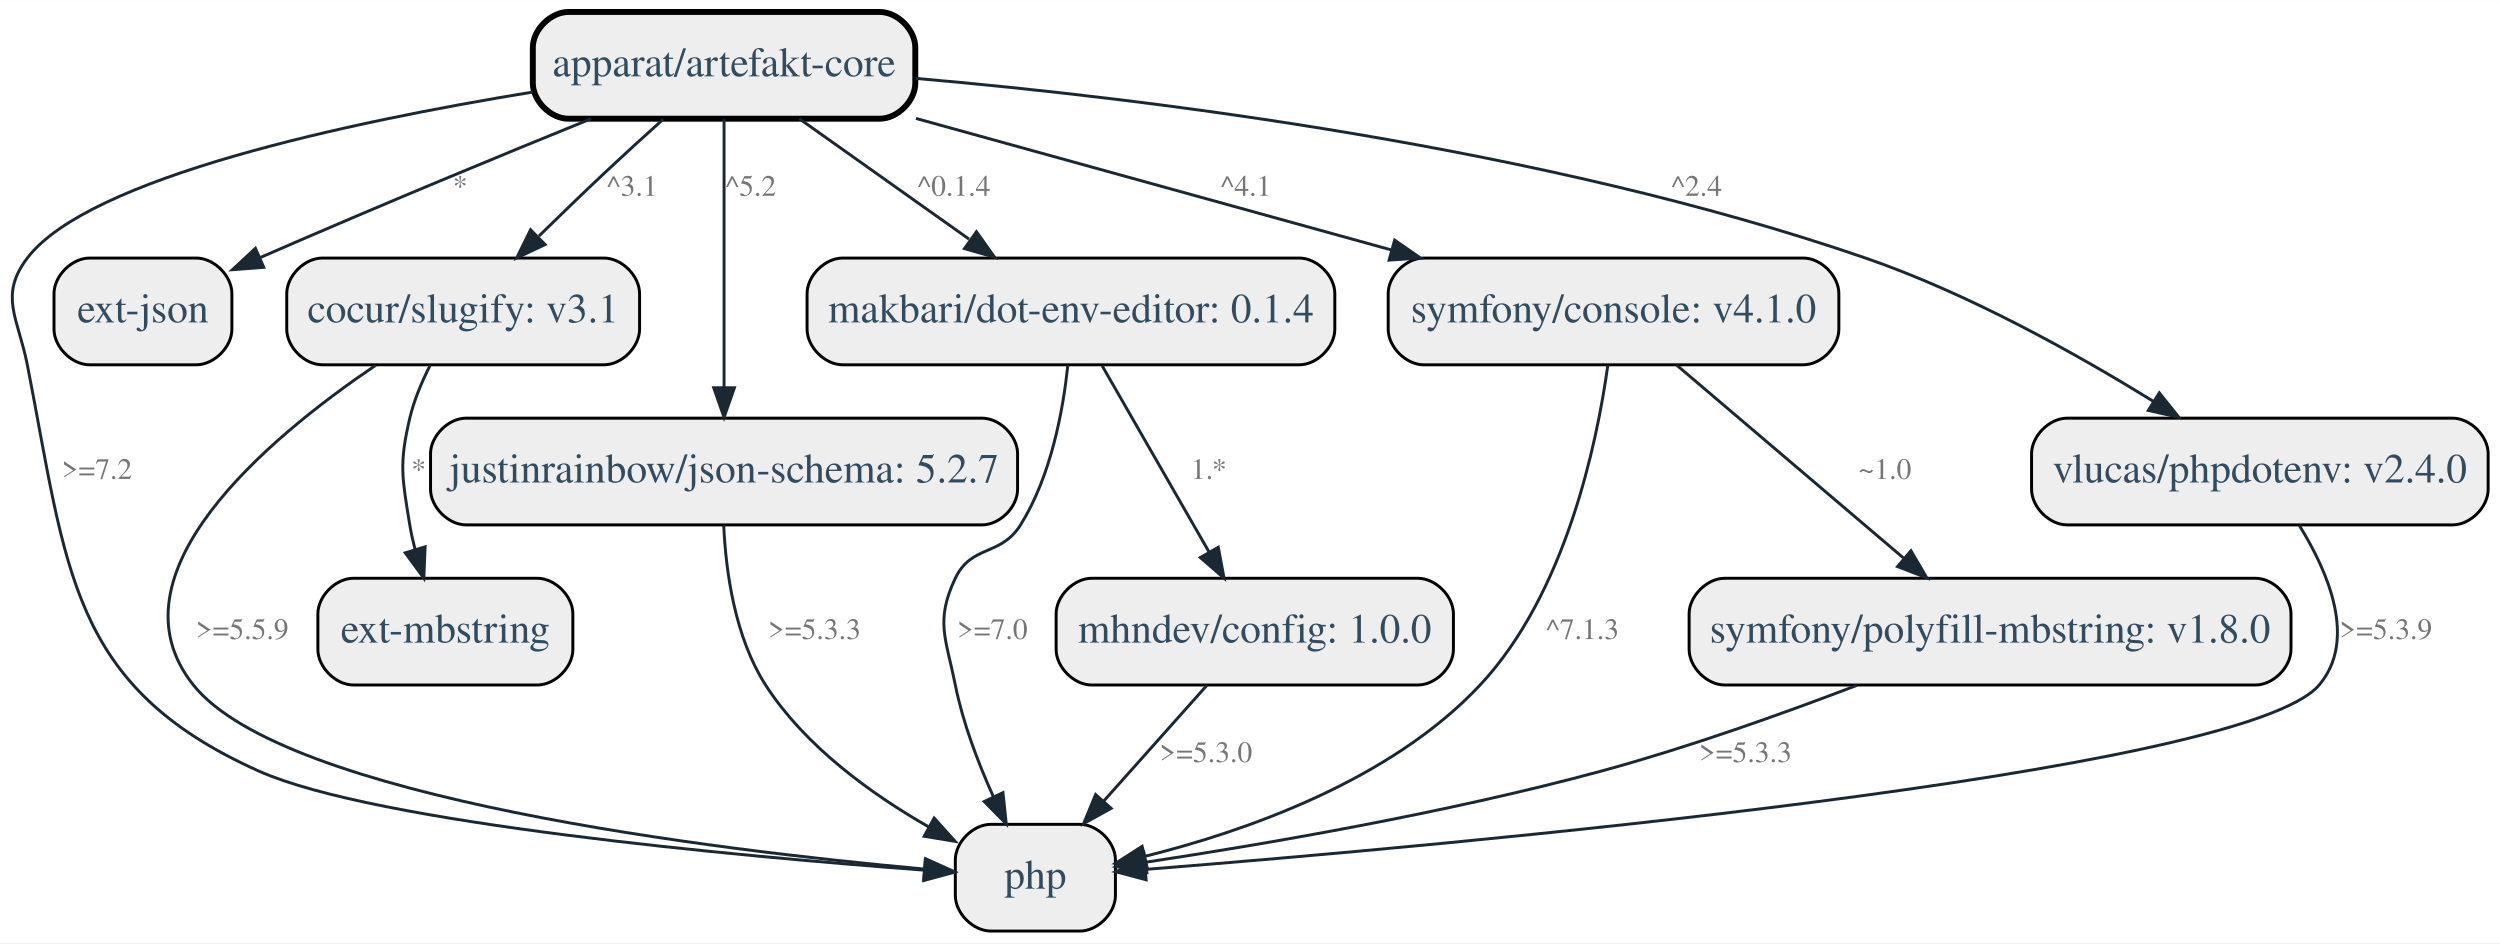
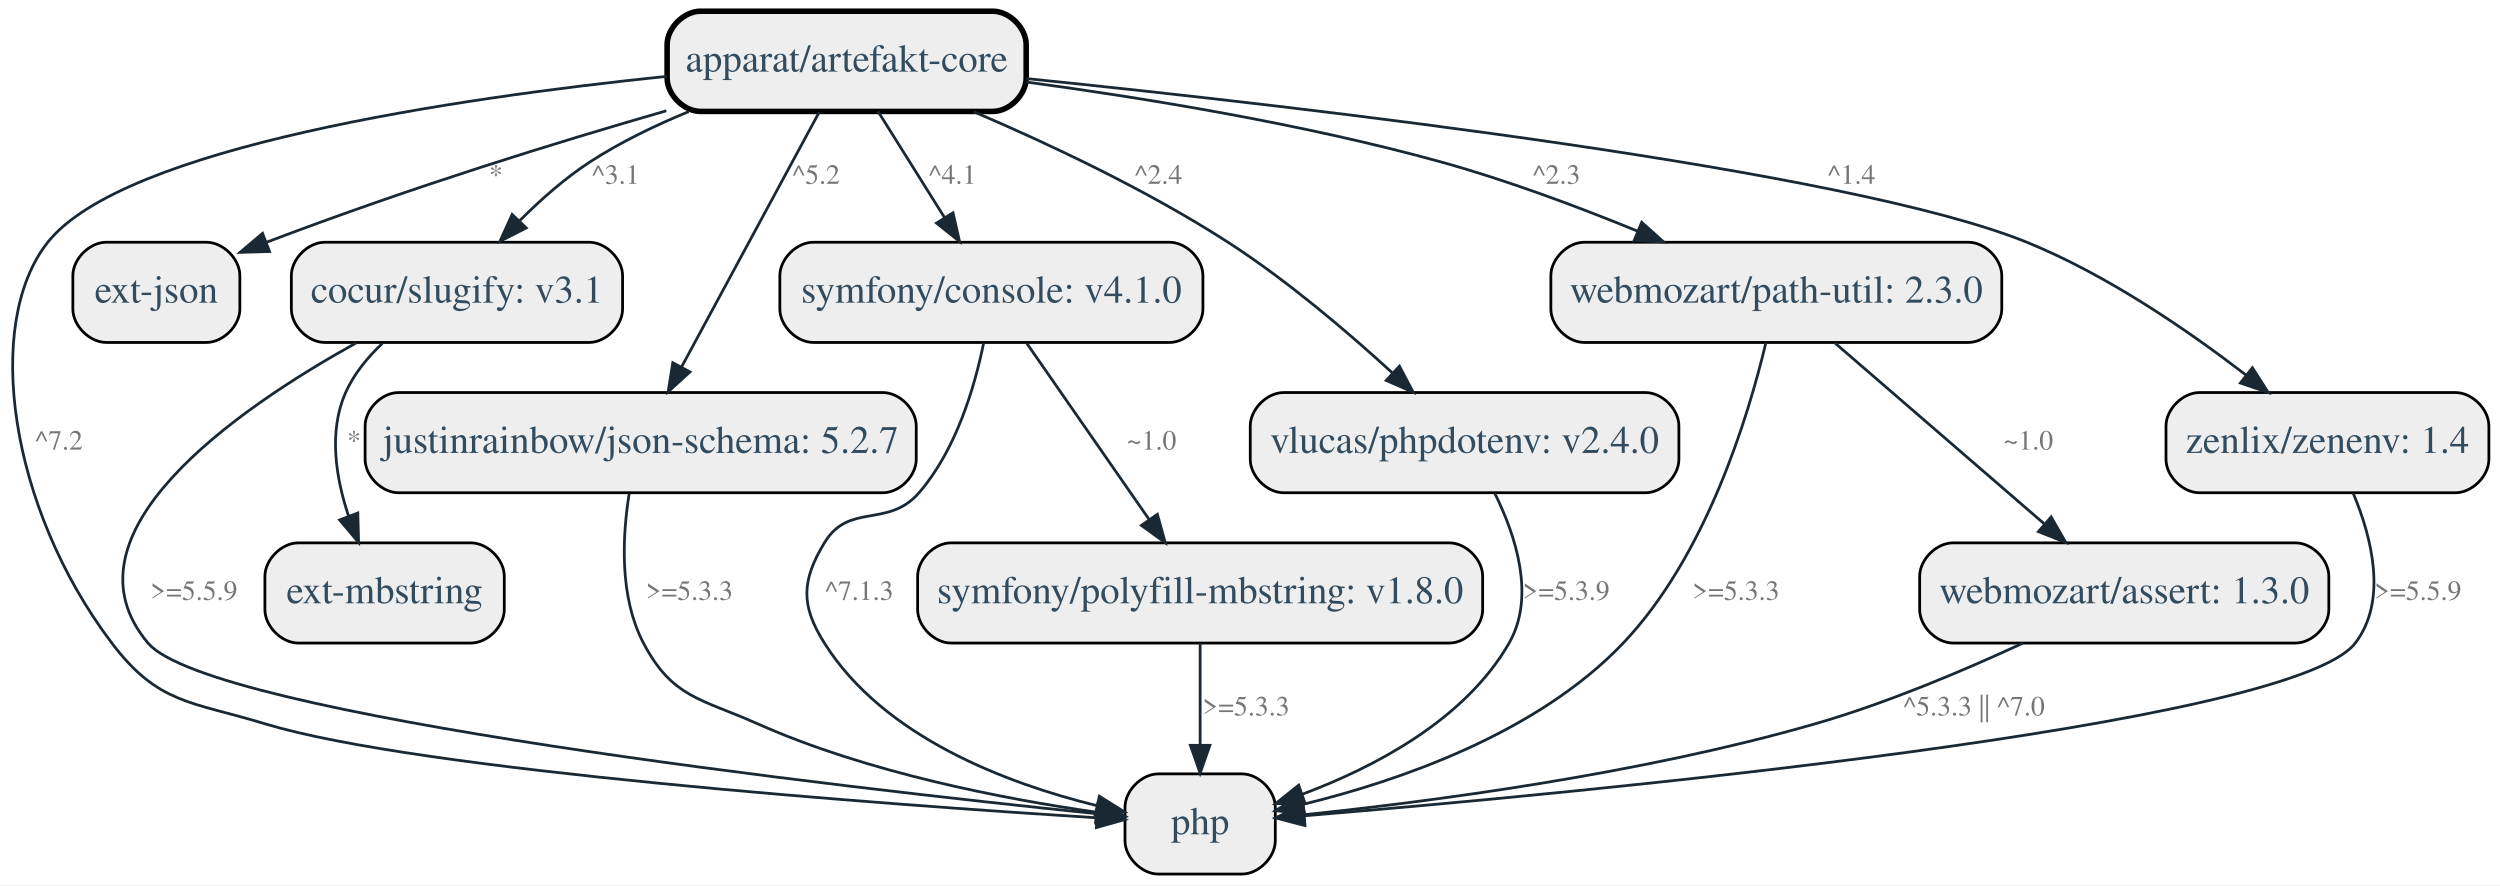
- <svg xmlns="http://www.w3.org/2000/svg" width="843pt" height="318pt" viewBox="0.00 0.00 843.21 318.00">
+ <svg xmlns="http://www.w3.org/2000/svg" width="898pt" height="318pt" viewBox="0.00 0.00 898.17 318.00">
  <g id="graph0" class="graph" transform="scale(1 1) rotate(0) translate(4 314)">
-     <polygon fill="#ffffff" stroke="transparent" points="-4,4 -4,-314 839.215,-314 839.215,4 -4,4" />
+     <polygon fill="#ffffff" stroke="transparent" points="-4,4 -4,-314 894.173,-314 894.173,4 -4,4" />
    <g id="node1" class="node">
-       <path fill="#eeeeee" stroke="#000000" stroke-width="2" d="M292.714,-310C292.714,-310 187.714,-310 187.714,-310 181.714,-310 175.714,-304 175.714,-298 175.714,-298 175.714,-286 175.714,-286 175.714,-280 181.714,-274 187.714,-274 187.714,-274 292.714,-274 292.714,-274 298.714,-274 304.714,-280 304.714,-286 304.714,-286 304.714,-298 304.714,-298 304.714,-304 298.714,-310 292.714,-310" />
-       <text text-anchor="middle" x="240.214" y="-288.3" font-family="Times,serif" font-size="14.00" fill="#314b5f">apparat/artefakt-core</text>
+       <path fill="#eeeeee" stroke="#000000" stroke-width="2" d="M352.673,-310C352.673,-310 247.673,-310 247.673,-310 241.673,-310 235.673,-304 235.673,-298 235.673,-298 235.673,-286 235.673,-286 235.673,-280 241.673,-274 247.673,-274 247.673,-274 352.673,-274 352.673,-274 358.673,-274 364.673,-280 364.673,-286 364.673,-286 364.673,-298 364.673,-298 364.673,-304 358.673,-310 352.673,-310" />
+       <text text-anchor="middle" x="300.173" y="-288.3" font-family="Times,serif" font-size="14.00" fill="#314b5f">apparat/artefakt-core</text>
    </g>
    <g id="node2" class="node">
-       <path fill="#eeeeee" stroke="#000000" d="M360.214,-36C360.214,-36 330.214,-36 330.214,-36 324.214,-36 318.214,-30 318.214,-24 318.214,-24 318.214,-12 318.214,-12 318.214,-6 324.214,0 330.214,0 330.214,0 360.214,0 360.214,0 366.214,0 372.214,-6 372.214,-12 372.214,-12 372.214,-24 372.214,-24 372.214,-30 366.214,-36 360.214,-36" />
-       <text text-anchor="middle" x="345.214" y="-14.3" font-family="Times,serif" font-size="14.00" fill="#314b5f">php</text>
+       <path fill="#eeeeee" stroke="#000000" d="M442.173,-36C442.173,-36 412.173,-36 412.173,-36 406.173,-36 400.173,-30 400.173,-24 400.173,-24 400.173,-12 400.173,-12 400.173,-6 406.173,0 412.173,0 412.173,0 442.173,0 442.173,0 448.173,0 454.173,-6 454.173,-12 454.173,-12 454.173,-24 454.173,-24 454.173,-30 448.173,-36 442.173,-36" />
+       <text text-anchor="middle" x="427.173" y="-14.3" font-family="Times,serif" font-size="14.00" fill="#314b5f">php</text>
    </g>
    <g id="edge1" class="edge">
-       <path fill="none" stroke="#1a2833" d="M175.672,-282.993C113.478,-272.835 25.85,-254.118 5.215,-227 -4.474,-214.267 2.139,-206.702 5.215,-191 18.684,-122.241 19.277,-82.658 83.215,-54 122.524,-36.381 244.971,-25.249 307.559,-20.561" />
-       <polygon fill="#1a2833" stroke="#1a2833" points="308.075,-24.032 317.793,-19.812 307.564,-17.051 308.075,-24.032" />
-       <text text-anchor="middle" x="28.715" y="-152.5" font-family="Times,serif" font-size="10.00" fill="#767676">&gt;=7.2</text>
+       <path fill="none" stroke="#1a2833" d="M235.583,-286.606C159.619,-278.764 40.386,-261.249 13.172,-227 -9.956,-197.892 -.769,-131.827 36.172,-83 52.846,-60.962 64.74,-62.06 91.172,-54 146.309,-37.187 314.777,-24.974 390.101,-20.205" />
+       <polygon fill="#1a2833" stroke="#1a2833" points="390.327,-23.698 400.09,-19.582 389.891,-16.711 390.327,-23.698" />
+       <text text-anchor="middle" x="17.172" y="-152.5" font-family="Times,serif" font-size="10.00" fill="#767676">^7.2</text>
    </g>
    <g id="node3" class="node">
-       <path fill="#eeeeee" stroke="#000000" d="M62.215,-227C62.215,-227 26.215,-227 26.215,-227 20.215,-227 14.214,-221 14.214,-215 14.214,-215 14.214,-203 14.214,-203 14.214,-197 20.215,-191 26.215,-191 26.215,-191 62.215,-191 62.215,-191 68.215,-191 74.215,-197 74.215,-203 74.215,-203 74.215,-215 74.215,-215 74.215,-221 68.215,-227 62.215,-227" />
-       <text text-anchor="middle" x="44.215" y="-205.3" font-family="Times,serif" font-size="14.00" fill="#314b5f">ext-json</text>
+       <path fill="#eeeeee" stroke="#000000" d="M70.172,-227C70.172,-227 34.172,-227 34.172,-227 28.172,-227 22.172,-221 22.172,-215 22.172,-215 22.172,-203 22.172,-203 22.172,-197 28.172,-191 34.172,-191 34.172,-191 70.172,-191 70.172,-191 76.172,-191 82.172,-197 82.172,-203 82.172,-203 82.172,-215 82.172,-215 82.172,-221 76.172,-227 70.172,-227" />
+       <text text-anchor="middle" x="52.172" y="-205.3" font-family="Times,serif" font-size="14.00" fill="#314b5f">ext-json</text>
    </g>
    <g id="edge2" class="edge">
-       <path fill="none" stroke="#1a2833" d="M195.349,-273.98C165.931,-262.038 126.449,-245.774 83.589,-227.095" />
-       <polygon fill="#1a2833" stroke="#1a2833" points="84.959,-223.874 74.394,-223.073 82.154,-230.288 84.959,-223.874" />
-       <text text-anchor="middle" x="151.214" y="-248" font-family="Times,serif" font-size="10.00" fill="#767676">*</text>
+       <path fill="none" stroke="#1a2833" d="M235.398,-274.231C196.096,-262.902 144.893,-247.173 91.817,-227.026" />
+       <polygon fill="#1a2833" stroke="#1a2833" points="92.829,-223.666 82.239,-223.35 90.32,-230.201 92.829,-223.666" />
+       <text text-anchor="middle" x="174.173" y="-248" font-family="Times,serif" font-size="10.00" fill="#767676">*</text>
    </g>
    <g id="node4" class="node">
-       <path fill="#eeeeee" stroke="#000000" d="M199.714,-227C199.714,-227 104.715,-227 104.715,-227 98.715,-227 92.715,-221 92.715,-215 92.715,-215 92.715,-203 92.715,-203 92.715,-197 98.715,-191 104.715,-191 104.715,-191 199.714,-191 199.714,-191 205.714,-191 211.714,-197 211.714,-203 211.714,-203 211.714,-215 211.714,-215 211.714,-221 205.714,-227 199.714,-227" />
-       <text text-anchor="middle" x="152.214" y="-205.3" font-family="Times,serif" font-size="14.00" fill="#314b5f">cocur/slugify: v3.1</text>
+       <path fill="#eeeeee" stroke="#000000" d="M207.673,-227C207.673,-227 112.672,-227 112.672,-227 106.672,-227 100.672,-221 100.672,-215 100.672,-215 100.672,-203 100.672,-203 100.672,-197 106.672,-191 112.672,-191 112.672,-191 207.673,-191 207.673,-191 213.673,-191 219.673,-197 219.673,-203 219.673,-203 219.673,-215 219.673,-215 219.673,-221 213.673,-227 207.673,-227" />
+       <text text-anchor="middle" x="160.173" y="-205.3" font-family="Times,serif" font-size="14.00" fill="#314b5f">cocur/slugify: v3.1</text>
    </g>
    <g id="edge3" class="edge">
-       <path fill="none" stroke="#1a2833" d="M219.715,-273.85C213.41,-268.187 206.481,-261.883 200.214,-256 192.846,-249.083 184.966,-241.463 177.765,-234.409" />
-       <polygon fill="#1a2833" stroke="#1a2833" points="179.857,-231.556 170.274,-227.037 174.947,-236.546 179.857,-231.556" />
-       <text text-anchor="middle" x="209.214" y="-248" font-family="Times,serif" font-size="10.00" fill="#767676">^3.1</text>
+       <path fill="none" stroke="#1a2833" d="M243.435,-273.933C231.344,-268.966 218.975,-262.984 208.173,-256 199.064,-250.111 190.238,-242.298 182.693,-234.736" />
+       <polygon fill="#1a2833" stroke="#1a2833" points="185.054,-232.141 175.61,-227.338 179.998,-236.982 185.054,-232.141" />
+       <text text-anchor="middle" x="217.173" y="-248" font-family="Times,serif" font-size="10.00" fill="#767676">^3.1</text>
    </g>
    <g id="node5" class="node">
-       <path fill="#eeeeee" stroke="#000000" d="M327.214,-173C327.214,-173 153.214,-173 153.214,-173 147.214,-173 141.214,-167 141.214,-161 141.214,-161 141.214,-149 141.214,-149 141.214,-143 147.214,-137 153.214,-137 153.214,-137 327.214,-137 327.214,-137 333.214,-137 339.214,-143 339.214,-149 339.214,-149 339.214,-161 339.214,-161 339.214,-167 333.214,-173 327.214,-173" />
-       <text text-anchor="middle" x="240.214" y="-151.3" font-family="Times,serif" font-size="14.00" fill="#314b5f">justinrainbow/json-schema: 5.2.7</text>
+       <path fill="#eeeeee" stroke="#000000" d="M313.173,-173C313.173,-173 139.173,-173 139.173,-173 133.173,-173 127.172,-167 127.172,-161 127.172,-161 127.172,-149 127.172,-149 127.172,-143 133.173,-137 139.173,-137 139.173,-137 313.173,-137 313.173,-137 319.173,-137 325.173,-143 325.173,-149 325.173,-149 325.173,-161 325.173,-161 325.173,-167 319.173,-173 313.173,-173" />
+       <text text-anchor="middle" x="226.173" y="-151.3" font-family="Times,serif" font-size="14.00" fill="#314b5f">justinrainbow/json-schema: 5.2.7</text>
    </g>
    <g id="edge4" class="edge">
-       <path fill="none" stroke="#1a2833" d="M240.214,-273.808C240.214,-250.675 240.214,-210.484 240.214,-183.324" />
-       <polygon fill="#1a2833" stroke="#1a2833" points="243.715,-183.268 240.214,-173.268 236.715,-183.268 243.715,-183.268" />
-       <text text-anchor="middle" x="249.214" y="-248" font-family="Times,serif" font-size="10.00" fill="#767676">^5.2</text>
+       <path fill="none" stroke="#1a2833" d="M290.346,-273.808C277.685,-250.368 255.564,-209.414 240.891,-182.25" />
+       <polygon fill="#1a2833" stroke="#1a2833" points="243.872,-180.403 236.04,-173.268 237.713,-183.73 243.872,-180.403" />
+       <text text-anchor="middle" x="289.173" y="-248" font-family="Times,serif" font-size="10.00" fill="#767676">^5.2</text>
    </g>
    <g id="node6" class="node">
-       <path fill="#eeeeee" stroke="#000000" d="M434.214,-227C434.214,-227 280.214,-227 280.214,-227 274.214,-227 268.214,-221 268.214,-215 268.214,-215 268.214,-203 268.214,-203 268.214,-197 274.214,-191 280.214,-191 280.214,-191 434.214,-191 434.214,-191 440.214,-191 446.214,-197 446.214,-203 446.214,-203 446.214,-215 446.214,-215 446.214,-221 440.214,-227 434.214,-227" />
-       <text text-anchor="middle" x="357.214" y="-205.3" font-family="Times,serif" font-size="14.00" fill="#314b5f">makbari/dot-env-editor: 0.1.4</text>
+       <path fill="#eeeeee" stroke="#000000" d="M416.173,-227C416.173,-227 288.173,-227 288.173,-227 282.173,-227 276.173,-221 276.173,-215 276.173,-215 276.173,-203 276.173,-203 276.173,-197 282.173,-191 288.173,-191 288.173,-191 416.173,-191 416.173,-191 422.173,-191 428.173,-197 428.173,-203 428.173,-203 428.173,-215 428.173,-215 428.173,-221 422.173,-227 416.173,-227" />
+       <text text-anchor="middle" x="352.173" y="-205.3" font-family="Times,serif" font-size="14.00" fill="#314b5f">symfony/console: v4.1.0</text>
    </g>
    <g id="edge5" class="edge">
-       <path fill="none" stroke="#1a2833" d="M265.602,-273.99C282.351,-262.108 304.501,-246.395 322.825,-233.396" />
-       <polygon fill="#1a2833" stroke="#1a2833" points="325.342,-235.902 331.473,-227.261 321.291,-230.193 325.342,-235.902" />
-       <text text-anchor="middle" x="317.714" y="-248" font-family="Times,serif" font-size="10.00" fill="#767676">^0.1.4</text>
+       <path fill="none" stroke="#1a2833" d="M311.456,-273.99C318.426,-262.864 327.501,-248.379 335.314,-235.909" />
+       <polygon fill="#1a2833" stroke="#1a2833" points="338.389,-237.594 340.732,-227.261 332.457,-233.877 338.389,-237.594" />
+       <text text-anchor="middle" x="338.173" y="-248" font-family="Times,serif" font-size="10.00" fill="#767676">^4.1</text>
    </g>
    <g id="node7" class="node">
-       <path fill="#eeeeee" stroke="#000000" d="M604.215,-227C604.215,-227 476.214,-227 476.214,-227 470.214,-227 464.214,-221 464.214,-215 464.214,-215 464.214,-203 464.214,-203 464.214,-197 470.214,-191 476.214,-191 476.214,-191 604.215,-191 604.215,-191 610.215,-191 616.215,-197 616.215,-203 616.215,-203 616.215,-215 616.215,-215 616.215,-221 610.215,-227 604.215,-227" />
-       <text text-anchor="middle" x="540.215" y="-205.3" font-family="Times,serif" font-size="14.00" fill="#314b5f">symfony/console: v4.1.0</text>
+       <path fill="#eeeeee" stroke="#000000" d="M587.173,-173C587.173,-173 457.173,-173 457.173,-173 451.173,-173 445.173,-167 445.173,-161 445.173,-161 445.173,-149 445.173,-149 445.173,-143 451.173,-137 457.173,-137 457.173,-137 587.173,-137 587.173,-137 593.173,-137 599.173,-143 599.173,-149 599.173,-149 599.173,-161 599.173,-161 599.173,-167 593.173,-173 587.173,-173" />
+       <text text-anchor="middle" x="522.173" y="-151.3" font-family="Times,serif" font-size="14.00" fill="#314b5f">vlucas/phpdotenv: v2.4.0</text>
    </g>
    <g id="edge6" class="edge">
-       <path fill="none" stroke="#1a2833" d="M304.941,-274.092C352.094,-261.047 416.082,-243.343 465.424,-229.692" />
-       <polygon fill="#1a2833" stroke="#1a2833" points="466.383,-233.058 475.087,-227.019 464.516,-226.312 466.383,-233.058" />
-       <text text-anchor="middle" x="416.214" y="-248" font-family="Times,serif" font-size="10.00" fill="#767676">^4.1</text>
+       <path fill="none" stroke="#1a2833" d="M345.851,-273.879C373.265,-262.15 408.302,-245.623 437.173,-227 458.401,-213.306 480.096,-194.841 496.255,-180.039" />
+       <polygon fill="#1a2833" stroke="#1a2833" points="498.774,-182.476 503.716,-173.104 494.009,-177.349 498.774,-182.476" />
+       <text text-anchor="middle" x="412.173" y="-248" font-family="Times,serif" font-size="10.00" fill="#767676">^2.4</text>
    </g>
    <g id="node8" class="node">
-       <path fill="#eeeeee" stroke="#000000" d="M823.215,-173C823.215,-173 693.215,-173 693.215,-173 687.215,-173 681.215,-167 681.215,-161 681.215,-161 681.215,-149 681.215,-149 681.215,-143 687.215,-137 693.215,-137 693.215,-137 823.215,-137 823.215,-137 829.215,-137 835.215,-143 835.215,-149 835.215,-149 835.215,-161 835.215,-161 835.215,-167 829.215,-173 823.215,-173" />
-       <text text-anchor="middle" x="758.215" y="-151.3" font-family="Times,serif" font-size="14.00" fill="#314b5f">vlucas/phpdotenv: v2.4.0</text>
+       <path fill="#eeeeee" stroke="#000000" d="M703.173,-227C703.173,-227 565.173,-227 565.173,-227 559.173,-227 553.173,-221 553.173,-215 553.173,-215 553.173,-203 553.173,-203 553.173,-197 559.173,-191 565.173,-191 565.173,-191 703.173,-191 703.173,-191 709.173,-191 715.173,-197 715.173,-203 715.173,-203 715.173,-215 715.173,-215 715.173,-221 709.173,-227 703.173,-227" />
+       <text text-anchor="middle" x="634.173" y="-205.3" font-family="Times,serif" font-size="14.00" fill="#314b5f">webmozart/path-util: 2.3.0</text>
    </g>
    <g id="edge7" class="edge">
-       <path fill="none" stroke="#1a2833" d="M304.824,-287.598C382.628,-280.83 516.42,-264.474 625.215,-227 659.857,-215.067 696.252,-194.75 722.194,-178.734" />
-       <polygon fill="#1a2833" stroke="#1a2833" points="724.3,-181.546 730.915,-173.27 720.583,-175.614 724.3,-181.546" />
-       <text text-anchor="middle" x="568.215" y="-248" font-family="Times,serif" font-size="10.00" fill="#767676">^2.4</text>
+       <path fill="none" stroke="#1a2833" d="M364.76,-284.556C407.38,-278.798 464.182,-269.504 513.173,-256 537.113,-249.401 562.862,-239.775 584.428,-230.95" />
+       <polygon fill="#1a2833" stroke="#1a2833" points="585.814,-234.164 593.707,-227.097 583.13,-227.7 585.814,-234.164" />
+       <text text-anchor="middle" x="555.173" y="-248" font-family="Times,serif" font-size="10.00" fill="#767676">^2.3</text>
+     </g>
+     <g id="node9" class="node">
+       <path fill="#eeeeee" stroke="#000000" d="M878.173,-173C878.173,-173 786.173,-173 786.173,-173 780.173,-173 774.173,-167 774.173,-161 774.173,-161 774.173,-149 774.173,-149 774.173,-143 780.173,-137 786.173,-137 786.173,-137 878.173,-137 878.173,-137 884.173,-137 890.173,-143 890.173,-149 890.173,-149 890.173,-161 890.173,-161 890.173,-167 884.173,-173 878.173,-173" />
+       <text text-anchor="middle" x="832.173" y="-151.3" font-family="Times,serif" font-size="14.00" fill="#314b5f">zenlix/zenenv: 1.4</text>
+     </g>
+     <g id="edge8" class="edge">
+       <path fill="none" stroke="#1a2833" d="M364.783,-285.799C466.824,-275.388 660.266,-252.963 724.173,-227 752.981,-215.296 782.111,-195.29 802.846,-179.333" />
+       <polygon fill="#1a2833" stroke="#1a2833" points="805.21,-181.927 810.916,-173 800.888,-176.421 805.21,-181.927" />
+       <text text-anchor="middle" x="661.173" y="-248" font-family="Times,serif" font-size="10.00" fill="#767676">^1.4</text>
+     </g>
+     <g id="edge10" class="edge">
+       <path fill="none" stroke="#1a2833" d="M123.993,-190.857C80.238,-166.567 16.296,-122.012 49.172,-83 71.1,-56.98 299.003,-31.072 389.973,-21.686" />
+       <polygon fill="#1a2833" stroke="#1a2833" points="390.521,-25.148 400.114,-20.649 389.81,-18.184 390.521,-25.148" />
+       <text text-anchor="middle" x="65.672" y="-98.5" font-family="Times,serif" font-size="10.00" fill="#767676">&gt;=5.5.9</text>
+     </g>
+     <g id="node10" class="node">
+       <path fill="#eeeeee" stroke="#000000" d="M165.173,-119C165.173,-119 103.172,-119 103.172,-119 97.172,-119 91.172,-113 91.172,-107 91.172,-107 91.172,-95 91.172,-95 91.172,-89 97.172,-83 103.172,-83 103.172,-83 165.173,-83 165.173,-83 171.173,-83 177.173,-89 177.173,-95 177.173,-95 177.173,-107 177.173,-107 177.173,-113 171.173,-119 165.173,-119" />
+       <text text-anchor="middle" x="134.173" y="-97.3" font-family="Times,serif" font-size="14.00" fill="#314b5f">ext-mbstring</text>
    </g>
    <g id="edge9" class="edge">
-       <path fill="none" stroke="#1a2833" d="M122.749,-190.869C86.035,-166.026 31.531,-120.244 61.215,-83 91.65,-44.812 237.739,-27.253 307.704,-20.928" />
-       <polygon fill="#1a2833" stroke="#1a2833" points="308.193,-24.399 317.851,-20.042 307.584,-17.426 308.193,-24.399" />
-       <text text-anchor="middle" x="77.715" y="-98.5" font-family="Times,serif" font-size="10.00" fill="#767676">&gt;=5.5.9</text>
+       <path fill="none" stroke="#1a2833" d="M133.35,-190.645C128.009,-185.6 123.137,-179.657 120.172,-173 113.961,-159.053 116.639,-142.376 121.242,-128.587" />
+       <polygon fill="#1a2833" stroke="#1a2833" points="124.552,-129.727 124.834,-119.136 118.009,-127.24 124.552,-129.727" />
+       <text text-anchor="middle" x="123.172" y="-152.5" font-family="Times,serif" font-size="10.00" fill="#767676">*</text>
    </g>
-     <g id="node9" class="node">
-       <path fill="#eeeeee" stroke="#000000" d="M177.214,-119C177.214,-119 115.215,-119 115.215,-119 109.215,-119 103.215,-113 103.215,-107 103.215,-107 103.215,-95 103.215,-95 103.215,-89 109.215,-83 115.215,-83 115.215,-83 177.214,-83 177.214,-83 183.214,-83 189.214,-89 189.214,-95 189.214,-95 189.214,-107 189.214,-107 189.214,-113 183.214,-119 177.214,-119" />
-       <text text-anchor="middle" x="146.214" y="-97.3" font-family="Times,serif" font-size="14.00" fill="#314b5f">ext-mbstring</text>
-     </g>
-     <g id="edge8" class="edge">
-       <path fill="none" stroke="#1a2833" d="M141.147,-190.941C138.313,-185.387 135.659,-179.121 134.214,-173 130.538,-157.428 131.652,-152.793 134.214,-137 134.655,-134.289 135.269,-131.506 135.99,-128.747" />
-       <polygon fill="#1a2833" stroke="#1a2833" points="139.385,-129.613 138.945,-119.028 132.688,-127.577 139.385,-129.613" />
-       <text text-anchor="middle" x="137.214" y="-152.5" font-family="Times,serif" font-size="10.00" fill="#767676">*</text>
-     </g>
-     <g id="edge10" class="edge">
-       <path fill="none" stroke="#1a2833" d="M240.101,-136.762C240.815,-121.319 243.817,-99.175 254.214,-83 267.537,-62.275 290.013,-46.124 309.293,-35.106" />
-       <polygon fill="#1a2833" stroke="#1a2833" points="311.067,-38.126 318.164,-30.26 307.71,-31.983 311.067,-38.126" />
-       <text text-anchor="middle" x="270.714" y="-98.5" font-family="Times,serif" font-size="10.00" fill="#767676">&gt;=5.3.3</text>
+     <g id="edge11" class="edge">
+       <path fill="none" stroke="#1a2833" d="M222.052,-136.725C219.596,-121.461 218.438,-99.593 227.173,-83 237.569,-63.249 247.785,-63.084 268.173,-54 307.714,-36.383 356.762,-26.966 389.843,-22.24" />
+       <polygon fill="#1a2833" stroke="#1a2833" points="390.55,-25.676 399.99,-20.866 389.611,-18.739 390.55,-25.676" />
+       <text text-anchor="middle" x="243.673" y="-98.5" font-family="Times,serif" font-size="10.00" fill="#767676">&gt;=5.3.3</text>
    </g>
    <g id="edge12" class="edge">
-       <path fill="none" stroke="#1a2833" d="M356.167,-190.899C354.559,-175.542 350.491,-153.447 340.214,-137 333.52,-126.286 323.625,-130.417 318.214,-119 311.363,-104.541 315.085,-98.691 318.214,-83 320.765,-70.209 325.883,-56.785 330.983,-45.48" />
-       <polygon fill="#1a2833" stroke="#1a2833" points="334.28,-46.694 335.396,-36.158 327.953,-43.699 334.28,-46.694" />
-       <text text-anchor="middle" x="330.714" y="-98.5" font-family="Times,serif" font-size="10.00" fill="#767676">&gt;=7.0</text>
+       <path fill="none" stroke="#1a2833" d="M349.408,-190.868C346.19,-175.071 339.507,-152.351 326.173,-137 314.96,-124.092 300.992,-133.648 292.173,-119 283.92,-105.293 283.659,-96.547 292.173,-83 313.466,-49.114 357.924,-32.482 390.013,-24.603" />
+       <polygon fill="#1a2833" stroke="#1a2833" points="390.978,-27.973 399.952,-22.342 389.425,-21.147 390.978,-27.973" />
+       <text text-anchor="middle" x="304.673" y="-98.5" font-family="Times,serif" font-size="10.00" fill="#767676">^7.1.3</text>
    </g>
-     <g id="node10" class="node">
-       <path fill="#eeeeee" stroke="#000000" d="M474.214,-119C474.214,-119 364.214,-119 364.214,-119 358.214,-119 352.214,-113 352.214,-107 352.214,-107 352.214,-95 352.214,-95 352.214,-89 358.214,-83 364.214,-83 364.214,-83 474.214,-83 474.214,-83 480.214,-83 486.214,-89 486.214,-95 486.214,-95 486.214,-107 486.214,-107 486.214,-113 480.214,-119 474.214,-119" />
-       <text text-anchor="middle" x="419.214" y="-97.3" font-family="Times,serif" font-size="14.00" fill="#314b5f">mhndev/config: 1.0.0</text>
+     <g id="node11" class="node">
+       <path fill="#eeeeee" stroke="#000000" d="M516.673,-119C516.673,-119 337.673,-119 337.673,-119 331.673,-119 325.673,-113 325.673,-107 325.673,-107 325.673,-95 325.673,-95 325.673,-89 331.673,-83 337.673,-83 337.673,-83 516.673,-83 516.673,-83 522.673,-83 528.673,-89 528.673,-95 528.673,-95 528.673,-107 528.673,-107 528.673,-113 522.673,-119 516.673,-119" />
+       <text text-anchor="middle" x="427.173" y="-97.3" font-family="Times,serif" font-size="14.00" fill="#314b5f">symfony/polyfill-mbstring: v1.8.0</text>
    </g>
-     <g id="edge11" class="edge">
-       <path fill="none" stroke="#1a2833" d="M367.732,-190.679C377.634,-173.431 392.582,-147.391 403.825,-127.808" />
-       <polygon fill="#1a2833" stroke="#1a2833" points="406.909,-129.465 408.852,-119.05 400.838,-125.98 406.909,-129.465" />
-       <text text-anchor="middle" x="403.714" y="-152.5" font-family="Times,serif" font-size="10.00" fill="#767676">1.*</text>
+     <g id="edge13" class="edge">
+       <path fill="none" stroke="#1a2833" d="M364.895,-190.679C376.982,-173.275 395.284,-146.919 408.924,-127.278" />
+       <polygon fill="#1a2833" stroke="#1a2833" points="411.808,-129.26 414.638,-119.05 406.059,-125.267 411.808,-129.26" />
+       <text text-anchor="middle" x="409.673" y="-152.5" font-family="Times,serif" font-size="10.00" fill="#767676">~1.0</text>
+     </g>
+     <g id="edge15" class="edge">
+       <path fill="none" stroke="#1a2833" d="M533.043,-136.761C540.59,-121.519 547.725,-99.664 538.173,-83 522.317,-55.341 489.626,-38.317 463.807,-28.667" />
+       <polygon fill="#1a2833" stroke="#1a2833" points="464.893,-25.339 454.298,-25.323 462.57,-31.943 464.893,-25.339" />
+       <text text-anchor="middle" x="558.673" y="-98.5" font-family="Times,serif" font-size="10.00" fill="#767676">&gt;=5.3.9</text>
+     </g>
+     <g id="edge17" class="edge">
+       <path fill="none" stroke="#1a2833" d="M630.441,-190.955C624.107,-164.333 608.937,-114.312 579.173,-83 548.26,-50.481 498.42,-33.44 464.297,-25.099" />
+       <polygon fill="#1a2833" stroke="#1a2833" points="464.78,-21.619 454.25,-22.782 463.207,-28.439 464.78,-21.619" />
+       <text text-anchor="middle" x="619.673" y="-98.5" font-family="Times,serif" font-size="10.00" fill="#767676">&gt;=5.3.3</text>
+     </g>
+     <g id="node12" class="node">
+       <path fill="#eeeeee" stroke="#000000" d="M820.673,-119C820.673,-119 697.673,-119 697.673,-119 691.673,-119 685.673,-113 685.673,-107 685.673,-107 685.673,-95 685.673,-95 685.673,-89 691.673,-83 697.673,-83 697.673,-83 820.673,-83 820.673,-83 826.673,-83 832.673,-89 832.673,-95 832.673,-95 832.673,-107 832.673,-107 832.673,-113 826.673,-119 820.673,-119" />
+       <text text-anchor="middle" x="759.173" y="-97.3" font-family="Times,serif" font-size="14.00" fill="#314b5f">webmozart/assert: 1.3.0</text>
+     </g>
+     <g id="edge18" class="edge">
+       <path fill="none" stroke="#1a2833" d="M655.095,-190.923C675.735,-173.09 707.448,-145.69 730.444,-125.821" />
+       <polygon fill="#1a2833" stroke="#1a2833" points="732.903,-128.322 738.182,-119.136 728.327,-123.025 732.903,-128.322" />
+       <text text-anchor="middle" x="724.673" y="-152.5" font-family="Times,serif" font-size="10.00" fill="#767676">~1.0</text>
+     </g>
+     <g id="edge19" class="edge">
+       <path fill="none" stroke="#1a2833" d="M841.424,-136.86C848.041,-121.058 853.905,-98.335 842.173,-83 819.245,-53.032 562.159,-29.037 464.502,-20.943" />
+       <polygon fill="#1a2833" stroke="#1a2833" points="464.733,-17.45 454.481,-20.122 464.162,-24.427 464.733,-17.45" />
+       <text text-anchor="middle" x="864.673" y="-98.5" font-family="Times,serif" font-size="10.00" fill="#767676">&gt;=5.5.9</text>
    </g>
    <g id="edge14" class="edge">
-       <path fill="none" stroke="#1a2833" d="M538.289,-190.796C534.546,-163.97 523.948,-113.692 495.214,-83 464.98,-50.704 415.952,-33.639 382.227,-25.231" />
-       <polygon fill="#1a2833" stroke="#1a2833" points="382.826,-21.776 372.29,-22.892 381.222,-28.59 382.826,-21.776" />
-       <text text-anchor="middle" x="529.715" y="-98.5" font-family="Times,serif" font-size="10.00" fill="#767676">^7.1.3</text>
-     </g>
-     <g id="node11" class="node">
-       <path fill="#eeeeee" stroke="#000000" d="M756.715,-119C756.715,-119 577.715,-119 577.715,-119 571.715,-119 565.715,-113 565.715,-107 565.715,-107 565.715,-95 565.715,-95 565.715,-89 571.715,-83 577.715,-83 577.715,-83 756.715,-83 756.715,-83 762.715,-83 768.715,-89 768.715,-95 768.715,-95 768.715,-107 768.715,-107 768.715,-113 762.715,-119 756.715,-119" />
-       <text text-anchor="middle" x="667.215" y="-97.3" font-family="Times,serif" font-size="14.00" fill="#314b5f">symfony/polyfill-mbstring: v1.8.0</text>
-     </g>
-     <g id="edge15" class="edge">
-       <path fill="none" stroke="#1a2833" d="M561.471,-190.923C582.442,-173.09 614.663,-145.69 638.027,-125.821" />
-       <polygon fill="#1a2833" stroke="#1a2833" points="640.538,-128.28 645.888,-119.136 636.003,-122.948 640.538,-128.28" />
-       <text text-anchor="middle" x="631.715" y="-152.5" font-family="Times,serif" font-size="10.00" fill="#767676">~1.0</text>
-     </g>
-     <g id="edge17" class="edge">
-       <path fill="none" stroke="#1a2833" d="M771.549,-136.771C781.389,-120.91 791.037,-98.151 778.215,-83 752.662,-52.808 482.442,-28.744 382.287,-20.801" />
-       <polygon fill="#1a2833" stroke="#1a2833" points="382.554,-17.311 372.311,-20.019 382.007,-24.29 382.554,-17.311" />
-       <text text-anchor="middle" x="800.715" y="-98.5" font-family="Times,serif" font-size="10.00" fill="#767676">&gt;=5.3.9</text>
-     </g>
-     <g id="edge13" class="edge">
-       <path fill="none" stroke="#1a2833" d="M403.158,-82.99C392.949,-71.54 379.569,-56.533 368.239,-43.825" />
-       <polygon fill="#1a2833" stroke="#1a2833" points="370.763,-41.396 361.496,-36.261 365.538,-46.055 370.763,-41.396" />
-       <text text-anchor="middle" x="402.714" y="-57" font-family="Times,serif" font-size="10.00" fill="#767676">&gt;=5.3.0</text>
+       <path fill="none" stroke="#1a2833" d="M427.173,-82.99C427.173,-72.296 427.173,-58.499 427.173,-46.371" />
+       <polygon fill="#1a2833" stroke="#1a2833" points="430.673,-46.261 427.173,-36.261 423.673,-46.261 430.673,-46.261" />
+       <text text-anchor="middle" x="443.673" y="-57" font-family="Times,serif" font-size="10.00" fill="#767676">&gt;=5.3.3</text>
    </g>
    <g id="edge16" class="edge">
-       <path fill="none" stroke="#1a2833" d="M622.308,-82.897C597.276,-73.313 565.36,-61.922 536.215,-54 483.681,-39.722 421.504,-29.142 382.703,-23.27" />
-       <polygon fill="#1a2833" stroke="#1a2833" points="382.812,-19.748 372.406,-21.74 381.783,-26.672 382.812,-19.748" />
-       <text text-anchor="middle" x="584.715" y="-57" font-family="Times,serif" font-size="10.00" fill="#767676">&gt;=5.3.3</text>
+       <path fill="none" stroke="#1a2833" d="M722.724,-82.955C701.442,-73.087 673.808,-61.4 648.173,-54 585.069,-35.786 508.998,-25.933 464.562,-21.338" />
+       <polygon fill="#1a2833" stroke="#1a2833" points="464.806,-17.846 454.508,-20.333 464.11,-24.811 464.806,-17.846" />
+       <text text-anchor="middle" x="705.173" y="-57" font-family="Times,serif" font-size="10.00" fill="#767676">^5.3.3 || ^7.0</text>
    </g>
  </g>
</svg>
